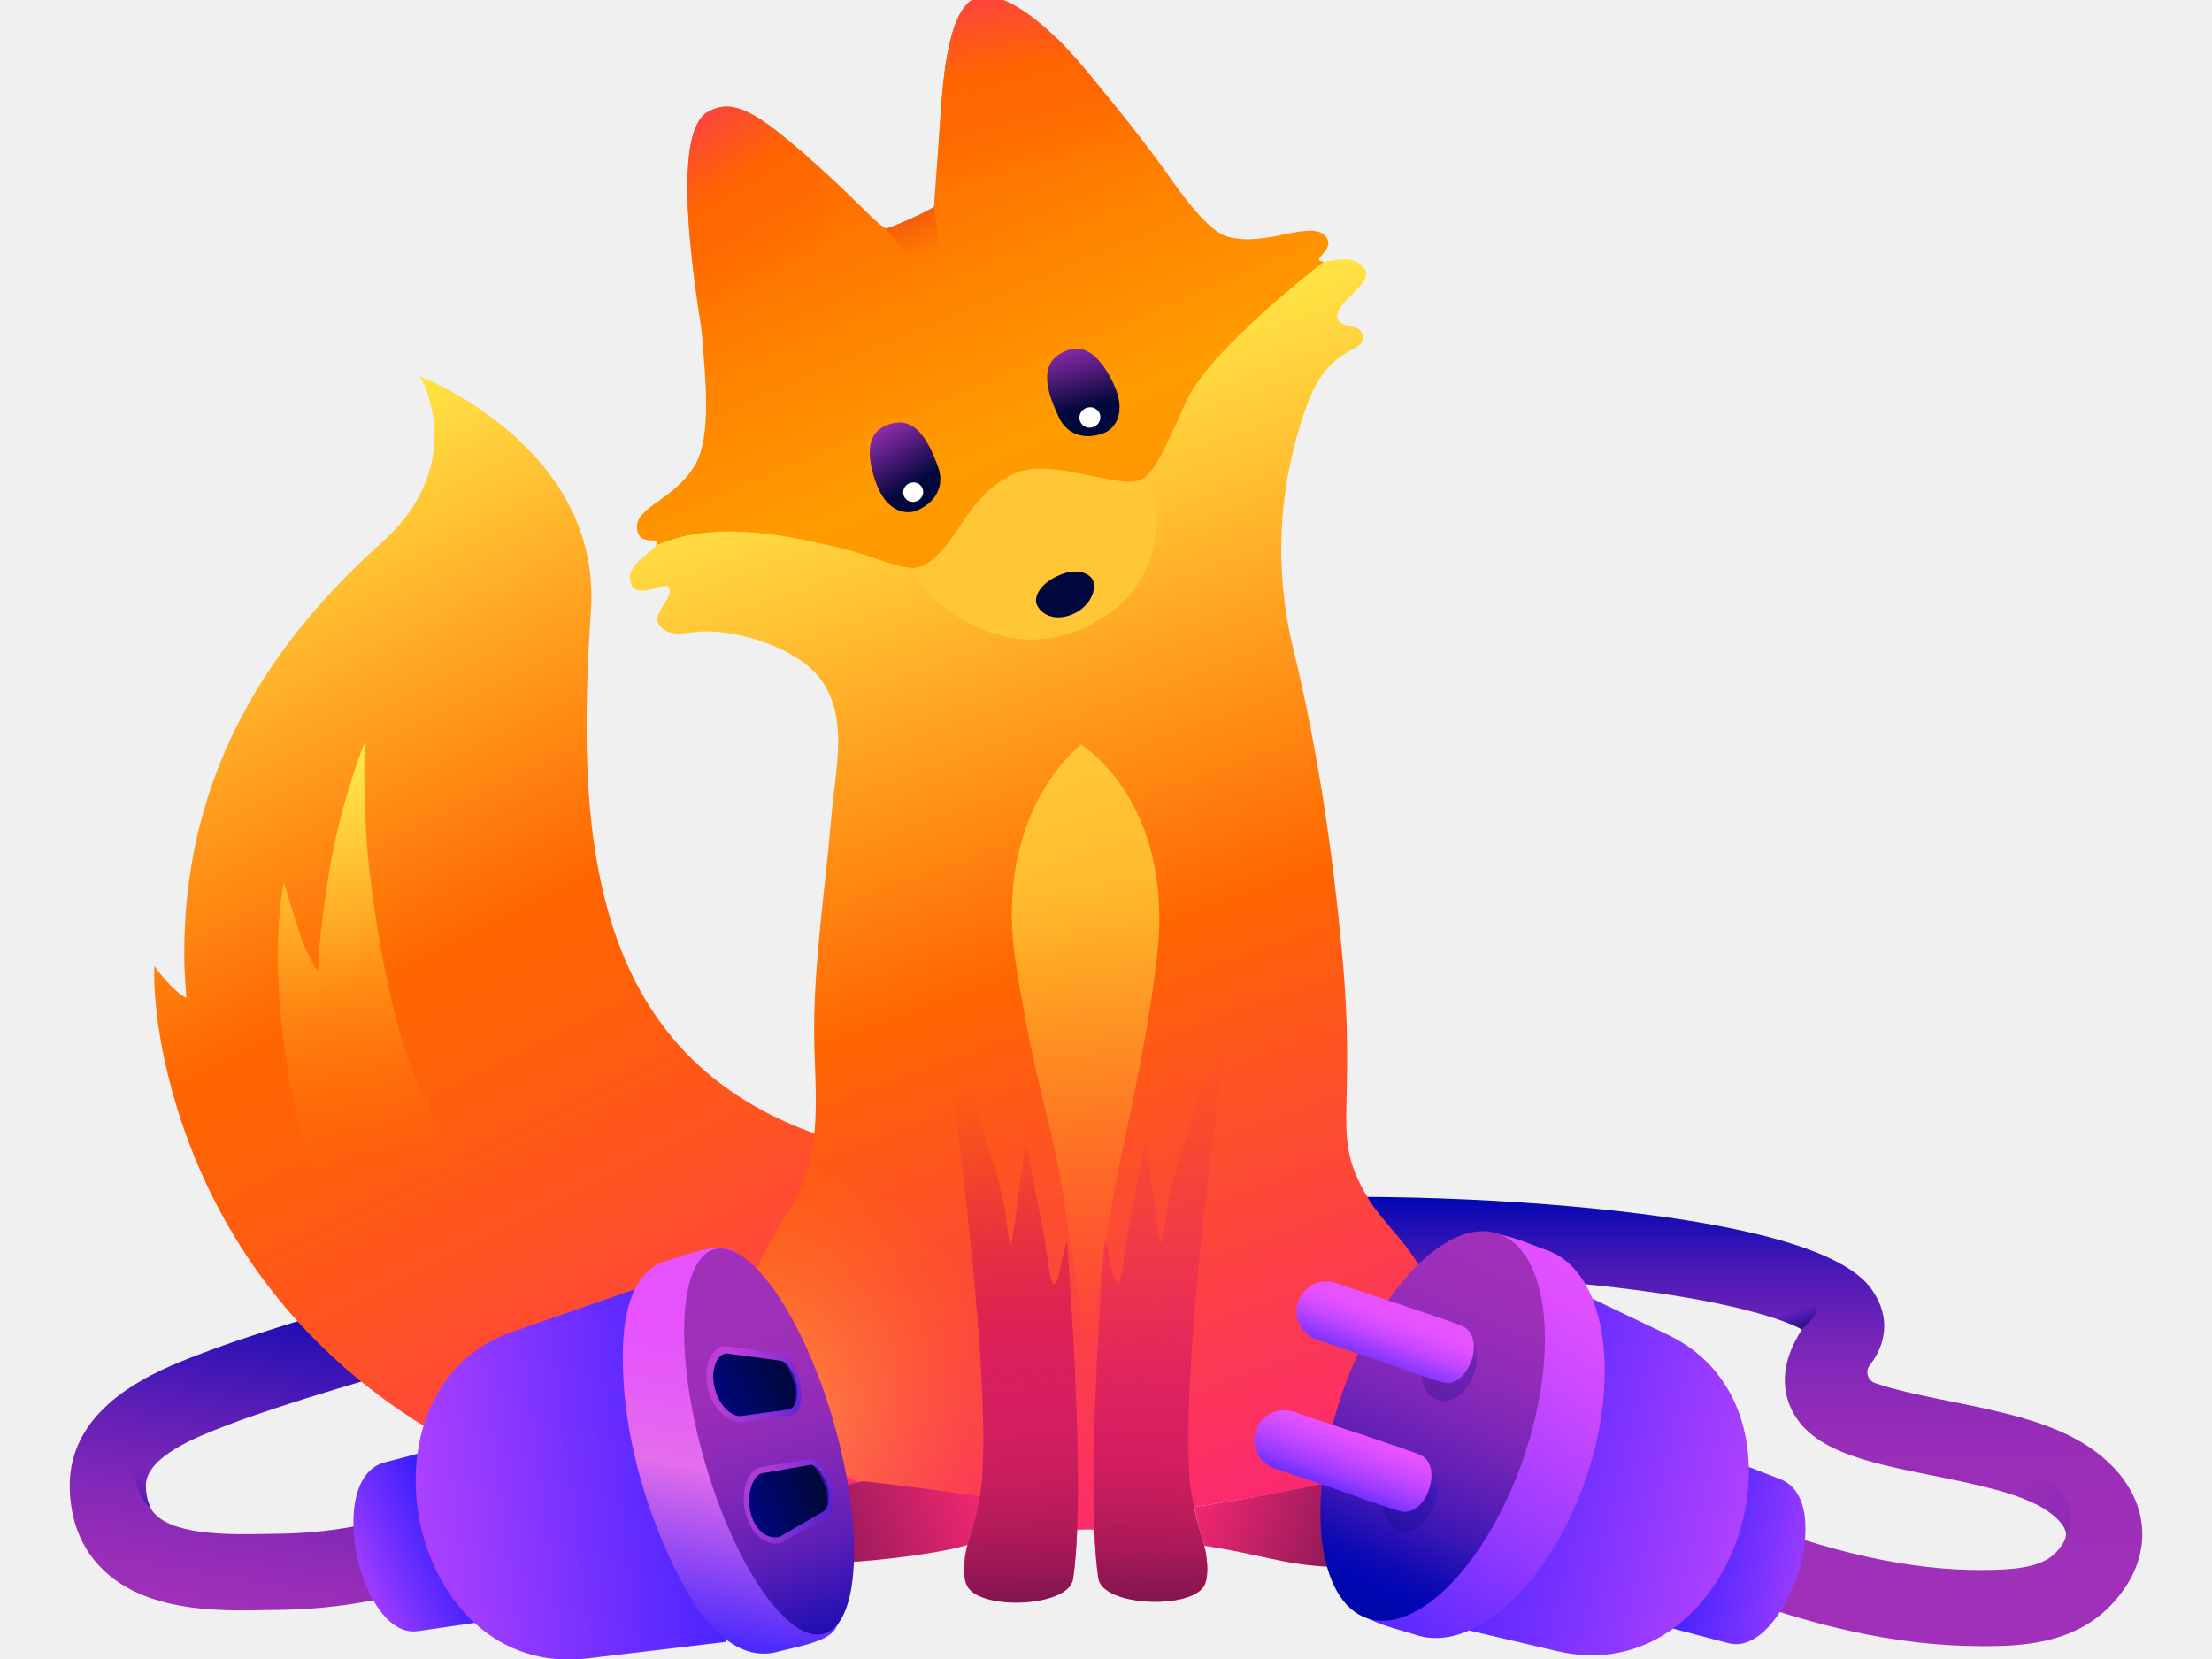
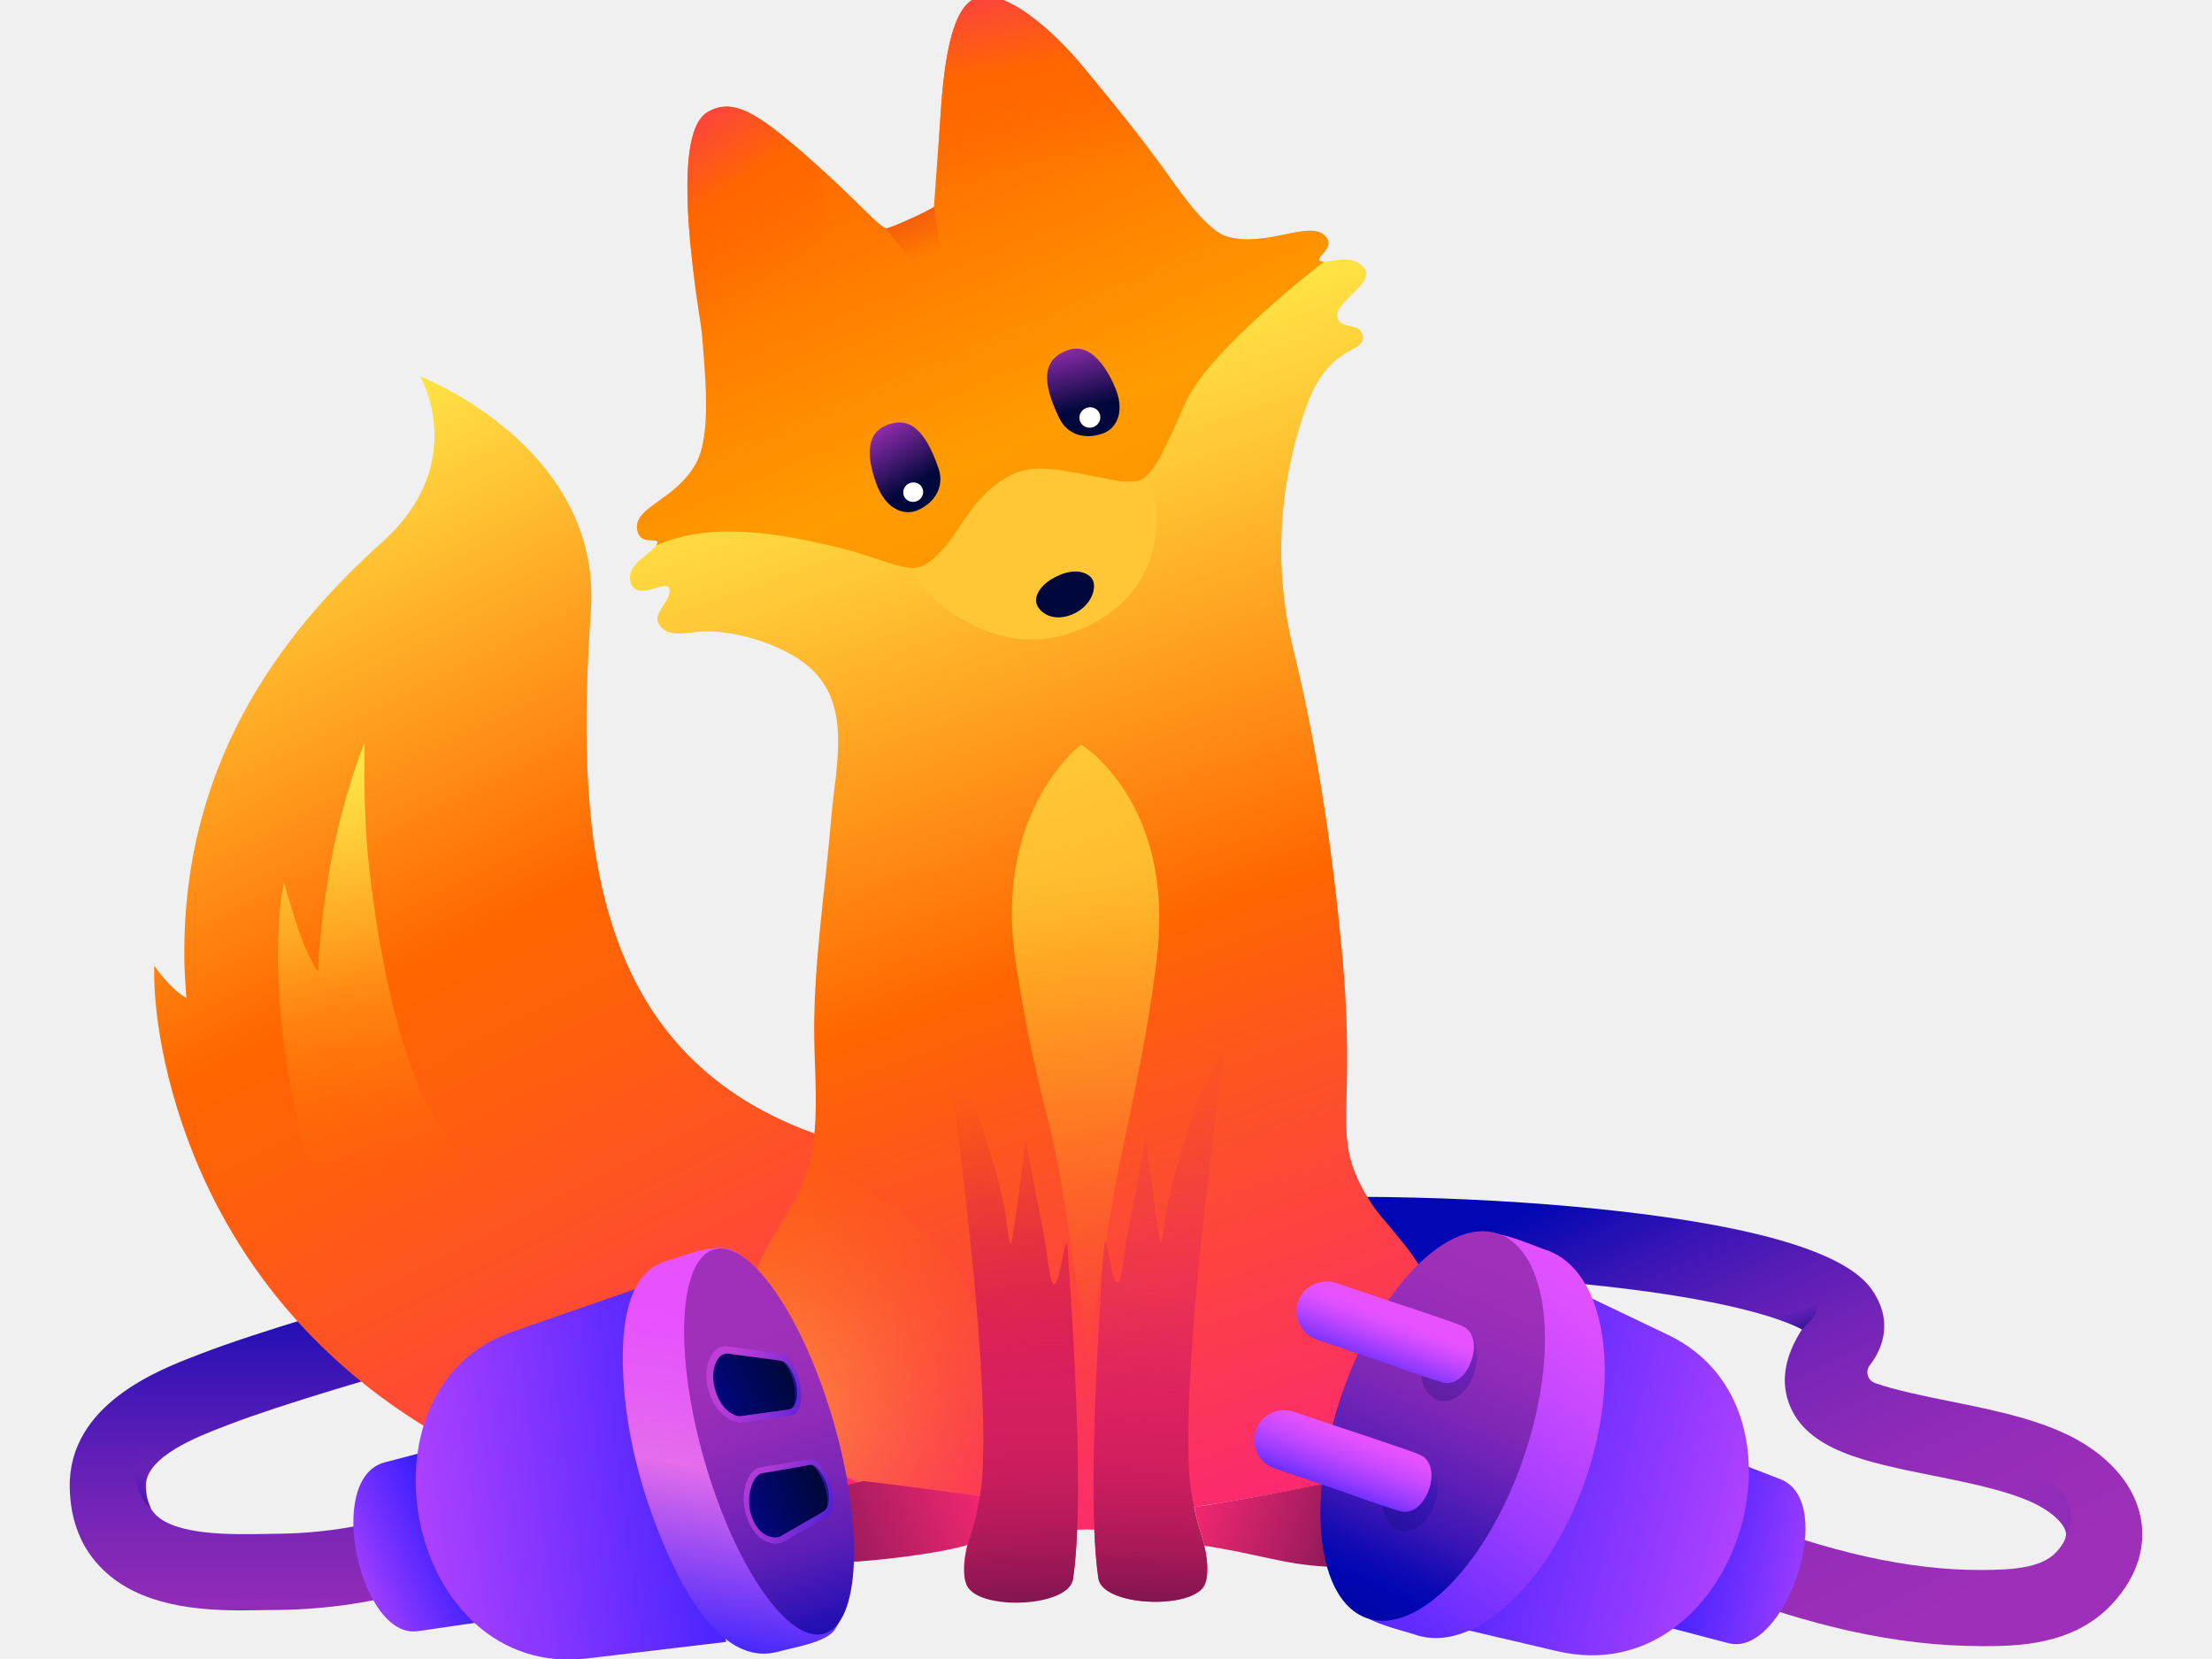
<svg xmlns="http://www.w3.org/2000/svg" width="400" height="300" fill="none" viewBox="0 0 400 300">
  <g clip-path="url(#a)">
    <path fill="url(#b)" d="M358.1 297.667c-7.464 0-15.392-.926-23.608-2.743-15.669-3.481-30.548-9.756-44.287-16.006l5.711-12.537c13.063 5.949 27.128 11.898 41.569 15.105 7.377 1.64 14.466 2.467 21.016 2.417 5.235-.025 10.583-.301 13.301-3.194.739-.789 1.954-2.292 1.791-3.519-.138-1.015-1.265-2.693-4.033-4.409-4.584-2.83-12.775-4.484-20.001-5.937-12.287-2.467-22.883-4.609-26.039-13.013-1.54-4.12-.764-8.629 2.33-13.426-3.996-2.142-15.355-5.874-40.354-8.291-22.695-2.192-49.097-2.53-68.898-.877l-1.14-13.727c21.292-1.778 49.41-1.352 73.382 1.09 44.236 4.521 48.82 12.925 50.549 16.081 2.141 3.908 1.703 8.317-1.19 12.087l-.113.15c-.839 1.115-.338 2.705.977 3.181 3.544 1.278 9.331 2.442 13.226 3.231 8.767 1.766 17.847 3.595 24.536 7.728 5.999 3.72 9.706 8.805 10.433 14.328.475 3.595-.076 9.068-5.411 14.754-7.014 7.465-17.196 7.515-23.283 7.54h-.464z" />
-     <path fill="url(#c)" d="M325.85 240.406c.576-.726 3.331-2.83 2.555-4.408-1.24-2.53-7.503 2.342-7.503 2.342s3.319 1.102 4.948 2.054z" />
+     <path fill="url(#c)" d="M325.85 240.406c.576-.726 3.331-2.83 2.555-4.408-1.24-2.53-7.503 2.342-7.503 2.342s3.319 1.102 4.948 2.054z" opacity=".66" />
    <path fill="url(#d)" d="M43.996 291.216c-8.216 0-18.587-.801-25.337-7.339-3.92-3.795-5.95-8.817-6.05-14.954-.225-14.955 16.07-21.192 23.033-23.86l.776-.3c19.451-7.515 73.019-21.492 75.298-22.081l3.469 13.326c-.551.138-55.083 14.378-73.807 21.605l-.814.313c-4.634 1.779-14.265 5.461-14.19 10.784.05 3.169 1.077 4.521 1.84 5.26 3.82 3.695 13.69 3.52 19.59 3.419.776-.012 1.515-.025 2.204-.037 15.655-.138 30.146-4.584 41.894-12.838l7.916 11.272c-14.053 9.87-31.236 15.167-49.698 15.343-.651 0-1.34.012-2.079.025-1.265.025-2.642.05-4.07.05z" />
    <path fill="url(#e)" d="M373.52 277.929s.851-1.327-2.167-3.945c-3.682-3.181-12.024-5.06-12.024-5.06s6.425-3.244 11.448-.751c3.757 1.866 4.684 6.763 2.743 9.744z" opacity=".59" />
    <path fill="url(#f)" d="M27.277 272.732c.1.075-.614-1.215-.84-3.068-.275-2.129.251-3.858 2.819-5.937 1.14-.927 3.907-2.592 3.907-2.592s-4.083-2.856-7.364.1c-2.38 2.154-1.678 9.18 1.478 11.485z" opacity=".5" />
    <path fill="url(#g)" d="M164.533 261.123c.1-.025.176-.038.226-.05.263-.075-12.137-5.862-8.542-27.83 1.628-9.982-6.2-16.57-2.943-22.469.651-1.177 1.164-2.417 1.603-3.707-2.468-.501-5.736-1.303-10.032-3.018-39.027-15.594-40.555-55.246-37.987-93.659 1.991-29.67-30.898-42.346-30.898-42.346s9.18 15.594-6.889 30.022c-18.586 16.695-36.484 40.554-35.72 76.425.038 1.678.35 5.974.35 5.974s-1.24-.601-2.867-2.292c-2.092-2.167-2.919-3.545-2.919-3.545s-.676 10.233 4.133 25.826c7.164 23.221 22.044 43.598 44.951 57.625 22.319 13.665 43.974 13.727 76.801 13.777 0-1.252 9.23-10.445 10.721-10.758z" />
    <path fill="url(#h)" d="M66.767 157.017c-1.202-10.52-.827-22.757-.827-22.757s-3.807 9.281-6.011 21.129c-1.641 8.805-2.493 18.236-2.38 20.353-.539-.764-2.092-3.194-3.407-7.127a237 237 0 0 1-2.818-9.055c.063-.038-4.07 16.77 3.507 47.643 9.619 24.185 25.951 32.89 33.49 23.885 7.54-9.006-2.016-17.585-8.002-26.052-7.428-10.508-11.535-30.459-13.552-48.006z" />
    <path fill="url(#i)" d="M136.378 237.475c-3.594 21.968 20.315 30.222 20.052 30.297-.05.012-.138.037-.225.05 1.227.15 2.417.288 3.569.426.213-.652.338-1.265.326-1.779-.238-5.085-1.954-10.082-3.181-15.079 5.786-3.282-5.611-16.12-4.885-22.319 1.941-15.205 2.367-13.702-5.486-15.293-.438 1.278-.952 2.518-1.603 3.708-3.256 5.899-6.939 10.019-8.567 20.001z" />
    <path fill="url(#j)" d="M259.182 234.03c-3.106-8.316-8.855-12.261-12.074-17.81-6.675-11.497-1.578-14.19-4.508-44.875-1.729-18.06-4.371-36.108-8.68-53.755-3.632-14.842-2.805-29.91 2.405-44.325 4.221-11.685 11.284-9.105 9.982-12.963-.614-1.816-3.62-.851-4.371-2.617-1.177-2.78 6.488-6.325 4.922-8.905-1.841-3.056-5.824-1.44-7.427-1.466-10.909 5.524-20.966 14.266-24.761 24.235-3.632 9.557-9.857 14.178-9.857 14.178-4.797 2.73-15.43-4.86-22.344-1.403-8.892 4.447-11.272 12.913-16.657 14.93-3.82 1.427-6.488.45-14.429-1.165-10.282-2.092-22.506-4.61-32.614.325-.876 1.754-5.986 3.708-4.646 7.152 1.177 3.056 6.25-.639 6.863.714.839 1.853-2.855 4.446-1.991 6.287 1.478 3.131 5.561 1.653 8.354 1.603 5.423-.1 12.274 1.892 17.033 4.985 10.308 6.701 6.751 18.737 5.912 28.944-1.04 12.525-3.056 25.375-3.069 37.925-.012 10.558 1.866 21.692-3.619 31.436-3.319 5.899-7.064 10.02-8.73 20.002-3.67 21.968 20.691 30.222 20.428 30.297-.063.012-.138.037-.238.05 1.252.15 2.454.288 3.632.426 5.323.639 17.359 7.652 16.745 9.393a19 19 0 0 0-.426 1.365c-.927 3.344-.927 6.463-.087 7.853 2.555 4.234 18.373 3.595 19.112-1.402.363-2.443.601-5.436.739-8.818.614-.025 1.227-.05 1.791-.05.426 0 .864.025 1.29.038.138 3.394.376 6.387.739 8.83.739 4.997 16.57 5.636 19.112 1.402.802-1.315.827-4.195.038-7.327-.05-.187-.088-.363-.138-.551a32 32 0 0 0-.413-1.327c-.451-1.315-.939-3.219-1.34-5.123 5.235-.739 12.988-2.066 24.523-4.358a40 40 0 0 1 1.653-.288c.063-.101.213-.188.463-.263 10.333-3.507 22.069-19.05 16.646-33.579z" />
    <path fill="url(#k)" d="M239.681 42.696c-2.756-3.044-10.797 2.142-17.798.062-2.192-.65-4.772-3.369-7.039-6.237-1.979-2.492-3.732-5.097-4.772-6.513-4.17-5.648-7.189-9.456-14.014-17.684-6.388-7.715-14.078-13.777-18.75-12.938-4.321.776-6.237 8.028-7.114 19.776-.463 6.262-1.265 18.073-1.302 18.21-.063.251-5.849 3.057-8.454 3.896-.101.038-.251 0-.426-.088a2.7 2.7 0 0 1-.476-.288c-2.029-1.44-6.801-6.826-14.516-13.426-8.128-6.964-12.525-9.907-17.121-7.164-4.772 2.843-3.808 17.584-2.643 27.742.965 8.416 1.503 10.007 1.741 13.126.251 3.331.651 7.514.676 11.522.038 4.384-.375 8.58-1.916 11.272-3.757 6.538-11.109 7.69-10.558 11.748.413 3.069 3.82 1.365 3.657 2.455-.012.125-.138.326-.213.463 10.145-4.508 22.695-2.054 32.652.301 7.702 1.816 12.424 4.772 16.232 3.482 5.373-1.816 7.013-12.424 15.956-16.508 6.951-3.168 18.035 3.42 22.87.902.225-.15.463-.313.676-.513.025-.025.05-.013.075 0 .075-.063.15-.113.213-.188 1.841-1.891 2.981-4.02 7.039-13.251 4.233-9.632 25.074-25.538 25.062-25.538-2.931-.175 2.454-2.204.263-4.621" />
    <path fill="url(#l)" d="M160.437 41.266c-.1.038-.25 0-.426-.087l6.538 8.09 3.77-1.878-1.415-10.02c-.063.25-5.849 3.056-8.454 3.895z" opacity=".51" />
    <path fill="url(#m)" d="M191.412 33.84c9.456 1.166 19.112 2.268 23.433 2.681-1.978-2.492-3.732-5.097-4.771-6.513-4.171-5.648-7.19-9.456-14.015-17.684-6.388-7.715-14.078-13.777-18.75-12.938-4.321.776-6.237 8.028-7.114 19.776-.463 6.262-.976 17.685-.976 17.685 4.258-1.628 12.787-4.17 22.206-3.019z" />
    <path fill="url(#n)" d="M145.02 27.466c-8.128-6.964-12.525-9.907-17.121-7.164-4.772 2.843-3.808 17.584-2.643 27.742.965 8.416 1.503 10.007 1.741 13.125.251 3.332.651 7.515.676 11.523 2.731-3.307 8.83-10.984 14.742-18.561 5.523-7.077 10.333-20.077 2.618-26.678z" />
    <path fill="url(#o)" d="M158.347 87.156c1.979 5.61 5.673 5.949 7.54 5.135 3.506-1.528 4.859-4.597 3.82-7.615-2.267-6.576-5.173-9.895-9.958-7.502-3.018 1.515-3.005 5.423-1.39 9.982z" />
    <path fill="#fff" d="M165.807 90.618c.927-.384 1.377-1.42 1.007-2.315s-1.423-1.308-2.349-.924c-.927.383-1.378 1.42-1.007 2.315.371.894 1.423 1.308 2.349.924" />
    <path fill="url(#p)" d="M201.331 69.346c2.567 5.373.2 8.216-1.691 8.955-3.557 1.39-6.688.188-8.091-2.692-3.043-6.263-3.344-10.659 1.741-12.35 3.206-1.064 5.962 1.704 8.053 6.075z" />
    <path fill="#fff" d="M197.79 77.193c.971-.403 1.443-1.49 1.054-2.43s-1.492-1.374-2.464-.972c-.971.403-1.443 1.49-1.054 2.43.39.94 1.493 1.374 2.464.972" />
    <path fill="#ffc635" d="M206.766 86.519c-1.578 1.014-4.408.526-6.788 0-5.223-.802-11.785-2.993-16.545-.902-.025 0-.05.025-.075.038-5.16 2.342-7.94 6.738-10.395 10.395-1.804 2.68-4.196 5.636-6.475 6.413-.013 0-1.641.325-1.641.325-1.866.126 12.662 18.787 30.748 10.922 18.699-8.129 13.013-27.454 11.91-27.704h-.075a5 5 0 0 1-.676.5z" />
    <path fill="#00073a" d="M191.774 103.926c-3.182 1.29-4.409 3.244-4.434 4.622-.025 1.703 2.555 4.171 6.475 2.592 3.72-1.502 4.709-5.197 3.582-6.6-.801-1.002-2.805-1.766-5.623-.626z" />
    <path fill="url(#q)" d="M177.884 240.382c-3.795-14.404-17.484-26.001-32.188-29.233-.225.94-.501 1.854-.802 2.756-.438 1.277-.951 2.517-1.603 3.707-3.256 5.899-6.938 10.02-8.567 20.002-3.594 21.968 20.315 30.222 20.052 30.297-.05.012-.137.037-.225.05 1.227.15 8.517 1.064 9.669 1.202 5.223.639 13.664 1.791 13.664 1.791s.451-24.949 0-30.572" opacity=".38" />
    <path fill="url(#r)" d="M173.439 270.053a724 724 0 0 0-13.665-1.791c-1.152-.137-2.342-.288-3.569-.426-1.491.314-7.653 1.303-12.136 6.789-1.591 1.941-2.117 3.457-2.13 4.709 0 .839.213 1.553.539 2.192 1.478 2.868 29.32-.464 33.328-2.505.125-.451.263-.902.413-1.365.589-1.729 1.24-4.497 1.653-6.951-1.377-.201-2.868-.426-4.446-.652z" />
    <path fill="url(#s)" d="M252.769 275.25c-.94-1.152-2.568-2.455-5.198-3.983-3.344-1.941-6.325-2.793-5.924-3.394-.539.088-1.065.175-1.616.288-11.334 2.292-18.949 3.62-24.084 4.359.388 1.916.864 3.82 1.315 5.122.15.439.288.889.4 1.328.05.188.088.363.138.551 9.895 1.503 14.253 3.382 22.194 3.782 8.905.451 11.673-.438 13.176-3.106.814-1.453 1.214-2.981-.401-4.96z" />
    <path fill="url(#t)" d="M192.977 224.552c-.789.952-1.253 7.126-2.28 7.64-.814.413-1.214-4.847-2.054-9.594-.225-1.29-1.089-5.448-1.315-6.663-1.064-5.937-1.064-5.473-1.954-10.333-.175 3.87-.526 4.91-1.239 10.846-.351 2.881-.84 6.338-1.24 8.267-.351 1.678-.902-4.559-1.24-6.2-1.641-7.941-2.806-10.07-5.023-17.985-1.139-4.058-4.972-7.327-5.586-11.46 1.804 12.211 4.397 32.401 5.799 50.298.451 5.699.764 11.172.902 16.069.138 4.71.088 8.905-.175 12.274-.063.827-.201 1.829-.376 2.881-.413 2.493-1.077 5.298-1.678 7.051-.163.464-.301.927-.426 1.378-.927 3.382-.927 6.55-.088 7.953 2.543 4.296 18.299 3.645 19.037-1.428.364-2.479.602-5.51.739-8.942.539-12.95-.375-31.975-1.803-52.065z" />
    <path fill="url(#u)" d="M209.221 173.049c3.294-28.055-13.702-38.413-13.702-38.413s-16.144 11.936-11.798 39.803c3.482 22.319 6.338 27.479 8.542 41.644 2.204 14.166 4.546 30.523 4.546 30.523s1.979-15.806 4.647-30.873c1.904-10.759 5.724-25.262 7.765-42.684" opacity=".6" />
    <path fill="url(#v)" d="M217.612 278.819a28 28 0 0 0-.413-1.352c-.451-1.328-.939-3.269-1.34-5.198-.351-1.716-.627-3.432-.727-4.747-1.427-17.91 3.595-58.903 6.538-78.767-.388 2.856-4.333 7.002-5.598 11.473-2.23 7.928-3.382 10.057-5.035 18.01-.338 1.641-.889 7.878-1.24 6.2-.413-1.916-.902-5.386-1.24-8.279-.714-5.949-1.065-6.976-1.24-10.859-.889 4.86-.889 4.396-1.954 10.346-.225 1.227-1.089 5.385-1.315 6.675-.839 4.76-1.24 10.02-2.054 9.607-1.027-.514-1.49-6.701-2.279-7.653-1.441 20.127-2.343 39.164-1.816 52.14.137 3.444.375 6.475.738 8.967.739 5.085 16.52 5.724 19.063 1.428.789-1.34.826-4.258.037-7.439-.05-.188-.087-.376-.137-.564z" />
    <path fill="url(#w)" d="m312.612 297.155-17.434-4.584 9.418-31.787s17.297 6.675 17.322 6.688c10.621 4.095.739 32.313-9.306 29.67z" />
    <path fill="url(#x)" d="m281.577 298.583-24.623-5.774 21.342-62.572 23.358 11.159c28.368 13.552 11.999 64.702-20.064 57.187z" />
    <path fill="url(#y)" d="M286.786 267.309c-6.55 19.201-20.352 31.875-30.835 28.306-2.618-.889-9.193-2.254-10.859-4.797-5.01-7.602-1.165-22.043 3.745-36.446 4.609-13.502 9.619-27.329 17.722-30.999 3.419-1.54 10.007 1.629 13.113 2.693 10.483 3.57 13.665 22.043 7.127 41.243z" />
    <path fill="url(#z)" d="M275.554 263.483c6.548-19.202 4.479-37.284-4.621-40.387s-21.785 9.947-28.334 29.149-4.479 37.284 4.621 40.388 21.786-9.948 28.334-29.15" />
    <path fill="url(#A)" d="M267.023 246.379c-.514 3.857-3.157 6.989-5.925 6.989s-4.584-3.132-4.083-6.989c.501-3.858 3.157-6.989 5.925-6.989s4.584 3.131 4.083 6.989" opacity=".24" />
    <path fill="url(#B)" d="M259.971 269.878c-.514 3.857-3.156 6.989-5.924 6.989s-4.584-3.132-4.083-6.989c.501-3.858 3.156-6.989 5.924-6.989s4.584 3.131 4.083 6.989" opacity=".24" />
    <path fill="url(#C)" d="M261.662 250.113a2.8 2.8 0 0 1-.826-.138c-4.108-1.202-8.129-2.768-12.187-4.158-6.7-2.28-3.832-1.303-10.52-3.582a5.413 5.413 0 0 1-3.369-6.851c.951-2.818 4.033-4.321 6.851-3.369 8.879 3.031 21.116 6.951 22.932 7.815 4.045 1.929 1.29 10.383-2.893 10.27z" />
    <path fill="url(#D)" d="M253.998 273.396c-.263 0-.539-.05-.827-.137-4.108-1.203-8.128-2.768-12.186-4.159-6.701-2.279-3.833-1.302-10.521-3.582a5.41 5.41 0 0 1-3.369-6.85c.952-2.818 4.033-4.321 6.851-3.37 8.88 3.031 21.116 6.952 22.932 7.816 4.046 1.929 1.29 10.383-2.893 10.27z" />
    <path fill="url(#E)" d="m75.51 294.974 17.834-2.605-5.81-32.639s-17.936 4.709-17.961 4.709c-11.01 2.893-4.334 32.025 5.937 30.523z" />
    <path fill="url(#F)" d="m106.195 299.897 25.124-2.993-14.215-64.564-24.46 8.479c-29.696 10.308-19.138 62.961 13.551 59.078" />
    <path fill="url(#G)" d="M116.151 268.535a99.5 99.5 0 0 0 5.611 14.579c3.232 6.75 9.82 18.173 19.063 15.53 2.442-.701 8.542-1.578 10.145-3.97 4.809-7.177 1.603-21.768-2.58-36.409-3.921-13.714-8.216-27.779-15.606-32-3.119-1.779-9.268.902-12.174 1.728-6.951 1.992-7.965 11.047-7.99 17.071-.051 7.79 1.265 15.794 3.544 23.484z" />
    <path fill="url(#H)" d="M149.022 295.431c6.47-1.852 7.263-18.911 1.771-38.104-5.493-19.192-15.191-33.249-21.661-31.398s-7.264 18.912-1.771 38.104c5.492 19.192 15.19 33.25 21.661 31.398" />
    <path fill="url(#I)" d="M131.72 244.776s9.418 1.265 9.431 1.265c1.34.15 2.317 2.417 2.68 3.544.476 1.465.676 5.022-1.252 5.31l-8.78 1.203c-1.265-.075-2.956-1.115-4.021-3.507-1.866-4.183-.275-8.141 1.929-7.815z" />
    <path fill="url(#J)" d="M131.72 244.776s9.418 1.265 9.431 1.265c1.34.15 2.317 2.417 2.68 3.544.476 1.465.676 5.022-1.252 5.31l-8.78 1.203c-1.265-.075-2.956-1.115-4.021-3.507-1.866-4.183-.275-8.141 1.929-7.815z" />
    <path fill="url(#K)" d="M133.073 257.138c-1.528-.388-3.345-1.841-4.397-4.183-1.565-3.52-.939-6.576.113-8.104.727-1.064 1.716-1.565 2.781-1.39q9.618 1.34 9.656 1.353c1.578.238 2.618 2.53 3.194 4.371.363 1.19.839 4.258-.075 5.824-.326.551-.802.876-1.378.964l-8.93 1.265a2.9 2.9 0 0 1-.964-.1m8.178-11.059s-.088-.025-.125-.025c-.15-.025-9.556-1.29-9.556-1.29-.614-.101-1.228.238-1.716.952-.952 1.365-1.315 4.045-.075 6.888 1.064 2.417 3.031 3.582 4.058 3.519l8.955-1.252c.263-.038.463-.188.626-.463.651-1.115.325-3.72-.05-4.885-.614-1.941-1.403-3.219-2.104-3.432z" opacity=".44" />
    <path fill="url(#L)" d="m138.057 266.369 8.441-1.478c1.14-.213 2.343 1.917 2.781 2.906.576 1.278 1.177 4.622-.401 5.536l-7.702 4.434c-1.24.613-3.42.075-4.685-2.192-2.204-3.908-.563-9.131 1.553-9.218z" />
    <path fill="url(#M)" d="M140.261 279.17c-1.49-.012-3.256-.989-4.421-3.056-1.766-3.081-1.603-6.538-.664-8.592.601-1.302 1.49-2.104 2.505-2.242q8.704-1.351 8.73-1.365c1.114-.188 2.254.94 3.331 3.319.664 1.466 1.854 5.849-.213 7.064l-7.94 4.571a3.1 3.1 0 0 1-1.341.289zm6.388-14.278h-.076c-.125.013-8.729 1.516-8.729 1.516-.639.087-1.253.676-1.691 1.615-.814 1.779-1.14 4.86.413 7.578 1.353 2.367 3.595 2.73 4.547 2.279l7.903-4.546c1.114-.652.476-4.046-.238-5.599-.752-1.641-1.566-2.83-2.129-2.83z" opacity=".44" />
  </g>
  <defs>
-     <linearGradient id="b" x1="301.427" x2="301.427" y1="297.667" y2="216.396" gradientUnits="userSpaceOnUse">
+     <linearGradient id="b" x1="357.226" x2="291.322" y1="343.901" y2="211.298" gradientUnits="userSpaceOnUse">
      <stop offset=".09" stop-color="#a030b9" />
      <stop offset=".34" stop-color="#9d2fb8" />
      <stop offset=".48" stop-color="#952db8" />
      <stop offset=".6" stop-color="#8729b8" />
      <stop offset=".7" stop-color="#7324b7" />
      <stop offset=".79" stop-color="#591db6" />
      <stop offset=".88" stop-color="#3915b5" />
      <stop offset=".96" stop-color="#140cb3" />
      <stop offset="1" stop-color="#0007b3" />
    </linearGradient>
    <linearGradient id="c" x1="321.817" x2="337.097" y1="228.808" y2="273.634" gradientUnits="userSpaceOnUse">
      <stop stop-color="#9c2fb8" stop-opacity=".98" />
      <stop offset=".02" stop-color="#7825b7" stop-opacity=".75" />
      <stop offset=".03" stop-color="#581db6" stop-opacity=".55" />
      <stop offset=".05" stop-color="#3c16b5" stop-opacity=".38" />
      <stop offset=".06" stop-color="#2610b4" stop-opacity=".24" />
      <stop offset=".08" stop-color="#150cb3" stop-opacity=".13" />
      <stop offset=".11" stop-color="#0909b3" stop-opacity=".06" />
      <stop offset=".13" stop-color="#0207b3" stop-opacity=".01" />
      <stop offset=".18" stop-color="#0007b3" stop-opacity="0" />
      <stop offset=".29" stop-color="#00073a" />
    </linearGradient>
-     <linearGradient id="d" x1="56.307" x2="70.26" y1="294.548" y2="215.368" gradientUnits="userSpaceOnUse">
+     <linearGradient id="d" x1="63.896" x2="63.896" y1="304.994" y2="204.946" gradientUnits="userSpaceOnUse">
      <stop stop-color="#a030b9" />
      <stop offset=".09" stop-color="#982eb8" />
      <stop offset=".23" stop-color="#8429b7" />
      <stop offset=".4" stop-color="#6420b6" />
      <stop offset=".59" stop-color="#3614b5" />
      <stop offset=".79" stop-color="#0007b3" />
      <stop offset=".99" stop-color="#00073a" />
    </linearGradient>
    <linearGradient id="e" x1="361.822" x2="377.841" y1="264.202" y2="283.653" gradientUnits="userSpaceOnUse">
      <stop stop-color="#a030b9" stop-opacity="0" />
      <stop offset=".07" stop-color="#9b2eb8" stop-opacity=".16" />
      <stop offset=".19" stop-color="#942db8" stop-opacity=".42" />
      <stop offset=".31" stop-color="#8e2bb8" stop-opacity=".63" />
      <stop offset=".42" stop-color="#892ab8" stop-opacity=".79" />
      <stop offset=".54" stop-color="#8629b8" stop-opacity=".91" />
      <stop offset=".65" stop-color="#8429b8" stop-opacity=".98" />
      <stop offset=".75" stop-color="#8429b8" />
    </linearGradient>
    <linearGradient id="f" x1="32.612" x2="22.643" y1="254.121" y2="275.638" gradientUnits="userSpaceOnUse">
      <stop offset=".35" stop-color="#a030b9" stop-opacity="0" />
      <stop offset=".4" stop-color="#982db8" stop-opacity=".05" />
      <stop offset=".48" stop-color="#8228b7" stop-opacity=".18" />
      <stop offset=".59" stop-color="#5f1fb6" stop-opacity=".4" />
      <stop offset=".71" stop-color="#2f13b4" stop-opacity=".7" />
      <stop offset=".81" stop-color="#0007b3" />
    </linearGradient>
    <linearGradient id="g" x1="34.979" x2="134.349" y1="83.011" y2="280.248" gradientUnits="userSpaceOnUse">
      <stop stop-color="#ffeb49" />
      <stop offset=".45" stop-color="#f60" />
      <stop offset=".54" stop-color="#ff6109" />
      <stop offset=".69" stop-color="#ff5322" />
      <stop offset=".82" stop-color="#ff453f" />
      <stop offset="1" stop-color="#fb2872" />
    </linearGradient>
    <linearGradient id="h" x1="62.208" x2="72.178" y1="133.521" y2="213.791" gradientUnits="userSpaceOnUse">
      <stop stop-color="#ffeb49" />
      <stop offset=".09" stop-color="#ffe545" stop-opacity=".96" />
      <stop offset=".24" stop-color="#ffd63d" stop-opacity=".84" />
      <stop offset=".44" stop-color="#ffbd2f" stop-opacity=".66" />
      <stop offset=".67" stop-color="#ff9a1c" stop-opacity=".4" />
      <stop offset=".94" stop-color="#ff6f05" stop-opacity=".07" />
      <stop offset="1" stop-color="#f60" stop-opacity="0" />
    </linearGradient>
    <linearGradient id="i" x1="63.523" x2="162.467" y1="71.161" y2="267.559" gradientUnits="userSpaceOnUse">
      <stop stop-color="#ffe500" />
      <stop offset=".45" stop-color="#ff6d00" />
      <stop offset=".54" stop-color="#ff6709" />
      <stop offset=".69" stop-color="#ff5622" />
      <stop offset=".82" stop-color="#ff453f" />
      <stop offset="1" stop-color="#fb0372" />
    </linearGradient>
    <linearGradient id="j" x1="154.84" x2="248.874" y1="46.625" y2="310.831" gradientUnits="userSpaceOnUse">
      <stop offset=".02" stop-color="#ff7408" />
      <stop offset=".03" stop-color="#ffc534" />
      <stop offset=".04" stop-color="#ffd63d" />
      <stop offset=".05" stop-color="#ffe947" />
      <stop offset=".08" stop-color="#ffeb49" />
      <stop offset=".19" stop-color="#ffc936" />
      <stop offset=".43" stop-color="#ff7508" />
      <stop offset=".47" stop-color="#f60" />
      <stop offset=".85" stop-color="#fb2872" />
    </linearGradient>
    <linearGradient id="k" x1="156.608" x2="307.797" y1="19.677" y2="376.373" gradientUnits="userSpaceOnUse">
      <stop stop-color="#f60" />
      <stop offset=".17" stop-color="#ff9c00" />
      <stop offset=".26" stop-color="#ff9200" />
      <stop offset=".39" stop-color="#ff7900" />
      <stop offset=".47" stop-color="#f60" />
      <stop offset=".53" stop-color="#fe5b13" />
      <stop offset=".65" stop-color="#fc453c" />
      <stop offset=".76" stop-color="#fb3559" />
      <stop offset=".85" stop-color="#fb2b6b" />
      <stop offset=".92" stop-color="#fb2872" />
    </linearGradient>
    <linearGradient id="l" x1="167.702" x2="159.777" y1="46.284" y2="28.053" gradientUnits="userSpaceOnUse">
      <stop stop-color="#d4002f" stop-opacity="0" />
      <stop offset=".88" stop-color="#d4002f" />
    </linearGradient>
    <linearGradient id="m" x1="188.921" x2="181.196" y1="30.773" y2="-12.452" gradientUnits="userSpaceOnUse">
      <stop stop-color="#f60" stop-opacity="0" />
      <stop offset=".07" stop-color="#f60" stop-opacity=".2" />
      <stop offset=".21" stop-color="#f60" stop-opacity=".54" />
      <stop offset=".31" stop-color="#f60" stop-opacity=".79" />
      <stop offset=".39" stop-color="#f60" stop-opacity=".94" />
      <stop offset=".43" stop-color="#f60" />
      <stop offset=".72" stop-color="#fd4737" />
      <stop offset="1" stop-color="#fb2872" />
    </linearGradient>
    <linearGradient id="n" x1="140.86" x2="115.746" y1="51.132" y2="15.114" gradientUnits="userSpaceOnUse">
      <stop stop-color="#f60" stop-opacity="0" />
      <stop offset=".05" stop-color="#f60" stop-opacity=".1" />
      <stop offset=".17" stop-color="#f60" stop-opacity=".36" />
      <stop offset=".34" stop-color="#f60" stop-opacity=".76" />
      <stop offset=".43" stop-color="#f60" />
      <stop offset=".72" stop-color="#fd4737" />
      <stop offset="1" stop-color="#fb2872" />
    </linearGradient>
    <linearGradient id="o" x1="157.181" x2="166.656" y1="73.85" y2="89.582" gradientUnits="userSpaceOnUse">
      <stop offset=".16" stop-color="#a030b9" />
      <stop offset=".88" stop-color="#00073a" />
    </linearGradient>
    <linearGradient id="p" x1="192.755" x2="197.185" y1="58.224" y2="76.047" gradientUnits="userSpaceOnUse">
      <stop offset=".16" stop-color="#a030b9" />
      <stop offset=".88" stop-color="#00073a" />
    </linearGradient>
    <linearGradient id="r" x1="259.057" x2="102.951" y1="236.099" y2="298.296" gradientUnits="userSpaceOnUse">
      <stop offset=".02" stop-color="#be0449" stop-opacity="0" />
      <stop offset=".51" stop-color="#fb2872" />
      <stop offset=".67" stop-color="#a31c5e" />
      <stop offset=".83" stop-color="#4c104a" />
      <stop offset=".94" stop-color="#15093e" />
      <stop offset="1" stop-color="#00073a" />
    </linearGradient>
    <linearGradient id="s" x1="171.597" x2="278.118" y1="250.977" y2="292.622" gradientUnits="userSpaceOnUse">
      <stop stop-color="#be0449" stop-opacity="0" />
      <stop offset=".41" stop-color="#fb2872" />
      <stop offset="1" stop-color="#00073a" />
    </linearGradient>
    <linearGradient id="t" x1="181.567" x2="186.164" y1="190.51" y2="312.85" gradientUnits="userSpaceOnUse">
      <stop offset=".05" stop-color="#be0449" stop-opacity="0" />
      <stop offset=".09" stop-color="#bf054a" stop-opacity=".04" />
      <stop offset=".16" stop-color="#c2084c" stop-opacity=".16" />
      <stop offset=".25" stop-color="#c70d51" stop-opacity=".36" />
      <stop offset=".36" stop-color="#ce1457" stop-opacity=".63" />
      <stop offset=".48" stop-color="#d71e5f" stop-opacity=".97" />
      <stop offset=".49" stop-color="#d81f60" />
      <stop offset=".56" stop-color="#d31e5f" />
      <stop offset=".63" stop-color="#c71d5d" />
      <stop offset=".7" stop-color="#b31a59" />
      <stop offset=".77" stop-color="#971754" />
      <stop offset=".84" stop-color="#73134e" />
      <stop offset=".91" stop-color="#460e46" />
      <stop offset=".98" stop-color="#13093d" />
      <stop offset="1" stop-color="#00073a" />
    </linearGradient>
    <linearGradient id="u" x1="195.983" x2="200.792" y1="158.458" y2="264.228" gradientUnits="userSpaceOnUse">
      <stop stop-color="#ffeb49" />
      <stop offset=".08" stop-color="#ffe545" stop-opacity=".96" />
      <stop offset=".21" stop-color="#ffd63d" stop-opacity=".84" />
      <stop offset=".38" stop-color="#ffbd2f" stop-opacity=".66" />
      <stop offset=".58" stop-color="#ff9a1c" stop-opacity=".4" />
      <stop offset=".81" stop-color="#ff6f05" stop-opacity=".07" />
      <stop offset=".86" stop-color="#f60" stop-opacity="0" />
    </linearGradient>
    <linearGradient id="v" x1="211.713" x2="206.616" y1="167.902" y2="313.8" gradientUnits="userSpaceOnUse">
      <stop stop-color="#d81f60" stop-opacity="0" />
      <stop offset=".11" stop-color="#d81f60" stop-opacity=".01" />
      <stop offset=".19" stop-color="#d81f60" stop-opacity=".06" />
      <stop offset=".27" stop-color="#d81f60" stop-opacity=".14" />
      <stop offset=".35" stop-color="#d81f60" stop-opacity=".25" />
      <stop offset=".42" stop-color="#d81f60" stop-opacity=".39" />
      <stop offset=".49" stop-color="#d81f60" stop-opacity=".57" />
      <stop offset=".55" stop-color="#d81f60" stop-opacity=".77" />
      <stop offset=".62" stop-color="#d81f60" />
      <stop offset=".66" stop-color="#d21e5f" />
      <stop offset=".71" stop-color="#c21c5c" />
      <stop offset=".77" stop-color="#a81957" />
      <stop offset=".83" stop-color="#841551" />
      <stop offset=".9" stop-color="#551049" />
      <stop offset=".97" stop-color="#1d0a3f" />
      <stop offset="1" stop-color="#00073a" />
    </linearGradient>
    <linearGradient id="w" x1="342.759" x2="266.544" y1="291.425" y2="276.031" gradientUnits="userSpaceOnUse">
      <stop stop-color="#e752ff" />
      <stop offset=".04" stop-color="#d94eff" />
      <stop offset=".33" stop-color="#7a32ff" />
      <stop offset=".53" stop-color="#3e20ff" />
      <stop offset=".63" stop-color="#271aff" />
    </linearGradient>
    <linearGradient id="x" x1="347.693" x2="206.389" y1="288.14" y2="253.604" gradientUnits="userSpaceOnUse">
      <stop offset=".02" stop-color="#e752ff" />
      <stop offset=".23" stop-color="#b142ff" />
      <stop offset=".72" stop-color="#2a1bff" />
      <stop offset=".74" stop-color="#271aff" />
    </linearGradient>
    <linearGradient id="y" x1="297.645" x2="234.258" y1="213.692" y2="308.991" gradientUnits="userSpaceOnUse">
      <stop offset=".13" stop-color="#e752ff" />
      <stop offset=".23" stop-color="#dd4fff" />
      <stop offset=".38" stop-color="#c347ff" />
      <stop offset=".57" stop-color="#983bff" />
      <stop offset=".8" stop-color="#5e2aff" />
      <stop offset="1" stop-color="#271aff" />
    </linearGradient>
    <linearGradient id="z" x1="282.184" x2="224.333" y1="205.2" y2="337.084" gradientUnits="userSpaceOnUse">
      <stop offset=".17" stop-color="#a030b9" />
      <stop offset=".24" stop-color="#9b2eb8" />
      <stop offset=".31" stop-color="#8f2bb8" />
      <stop offset=".38" stop-color="#7b26b7" />
      <stop offset=".45" stop-color="#5f1fb6" />
      <stop offset=".52" stop-color="#3b16b5" />
      <stop offset=".58" stop-color="#0f0ab3" />
      <stop offset=".61" stop-color="#0007b3" />
      <stop offset=".99" stop-color="#00073a" />
    </linearGradient>
    <linearGradient id="A" x1="269.653" x2="254.335" y1="237.248" y2="255.597" gradientUnits="userSpaceOnUse">
      <stop stop-color="#a030b9" />
      <stop offset=".06" stop-color="#9b2eb8" />
      <stop offset=".12" stop-color="#8f2bb8" />
      <stop offset=".19" stop-color="#7b26b7" />
      <stop offset=".25" stop-color="#5f1fb6" />
      <stop offset=".31" stop-color="#3b16b5" />
      <stop offset=".37" stop-color="#0f0ab3" />
      <stop offset=".39" stop-color="#0007b3" />
      <stop offset=".99" stop-color="#00073a" />
    </linearGradient>
    <linearGradient id="B" x1="262.601" x2="247.271" y1="260.747" y2="279.096" gradientUnits="userSpaceOnUse">
      <stop stop-color="#a030b9" />
      <stop offset=".06" stop-color="#9b2eb8" />
      <stop offset=".12" stop-color="#8f2bb8" />
      <stop offset=".19" stop-color="#7b26b7" />
      <stop offset=".25" stop-color="#5f1fb6" />
      <stop offset=".31" stop-color="#3b16b5" />
      <stop offset=".37" stop-color="#0f0ab3" />
      <stop offset=".39" stop-color="#0007b3" />
      <stop offset=".99" stop-color="#00073a" />
    </linearGradient>
    <linearGradient id="C" x1="256.003" x2="234.934" y1="226.228" y2="281.608" gradientUnits="userSpaceOnUse">
      <stop offset=".21" stop-color="#e752ff" />
      <stop offset=".24" stop-color="#dd4fff" />
      <stop offset=".28" stop-color="#c347ff" />
      <stop offset=".33" stop-color="#983bff" />
      <stop offset=".39" stop-color="#5e2aff" />
      <stop offset=".44" stop-color="#271aff" />
    </linearGradient>
    <linearGradient id="D" x1="247.457" x2="226.385" y1="251.871" y2="307.263" gradientUnits="userSpaceOnUse">
      <stop offset=".13" stop-color="#e752ff" />
      <stop offset=".16" stop-color="#dd4fff" />
      <stop offset=".21" stop-color="#c347ff" />
      <stop offset=".27" stop-color="#983bff" />
      <stop offset=".33" stop-color="#5e2aff" />
      <stop offset=".39" stop-color="#271aff" />
    </linearGradient>
    <linearGradient id="E" x1="54.959" x2="106.724" y1="290.235" y2="267.051" gradientUnits="userSpaceOnUse">
      <stop stop-color="#e752ff" />
      <stop offset=".04" stop-color="#d94eff" />
      <stop offset=".31" stop-color="#7a32ff" />
      <stop offset=".5" stop-color="#3e20ff" />
      <stop offset=".58" stop-color="#271aff" />
    </linearGradient>
    <linearGradient id="F" x1="39.078" x2="183.353" y1="269.843" y2="251.298" gradientUnits="userSpaceOnUse">
      <stop offset=".02" stop-color="#e752ff" />
      <stop offset=".23" stop-color="#b142ff" />
      <stop offset=".72" stop-color="#2a1bff" />
      <stop offset=".74" stop-color="#271aff" />
    </linearGradient>
    <linearGradient id="G" x1="140.986" x2="124.587" y1="218.433" y2="312.359" gradientUnits="userSpaceOnUse">
      <stop offset=".23" stop-color="#e752ff" />
      <stop offset=".36" stop-color="#e55bf7" />
      <stop offset=".51" stop-color="#e46deb" />
      <stop offset=".91" stop-color="#271aff" />
    </linearGradient>
    <linearGradient id="H" x1="130.145" x2="166.99" y1="233.713" y2="344.89" gradientUnits="userSpaceOnUse">
      <stop offset=".06" stop-color="#a030b9" />
      <stop offset=".15" stop-color="#9b2eb8" />
      <stop offset=".23" stop-color="#8f2bb8" />
      <stop offset=".32" stop-color="#7b26b7" />
      <stop offset=".41" stop-color="#5f1fb6" />
      <stop offset=".49" stop-color="#3b16b5" />
      <stop offset=".58" stop-color="#0f0ab3" />
      <stop offset=".61" stop-color="#0007b3" />
      <stop offset=".99" stop-color="#00073a" />
    </linearGradient>
    <linearGradient id="I" x1="205.911" x2="239.157" y1="290.773" y2="291.287" gradientUnits="userSpaceOnUse">
      <stop stop-color="#a030b9" />
      <stop offset=".04" stop-color="#9b2eb8" />
      <stop offset=".08" stop-color="#8f2bb8" />
      <stop offset=".12" stop-color="#7b26b7" />
      <stop offset=".17" stop-color="#5f1fb6" />
      <stop offset=".21" stop-color="#3b16b5" />
      <stop offset=".25" stop-color="#0f0ab3" />
      <stop offset=".26" stop-color="#0007b3" />
      <stop offset=".99" stop-color="#00073a" />
    </linearGradient>
    <linearGradient id="J" x1="110.507" x2="139.268" y1="257.009" y2="241.745" gradientUnits="userSpaceOnUse">
      <stop stop-color="#a030b9" />
      <stop offset=".04" stop-color="#9b2eb8" />
      <stop offset=".08" stop-color="#8f2bb8" />
      <stop offset=".12" stop-color="#7b26b7" />
      <stop offset=".16" stop-color="#5f1fb6" />
      <stop offset=".2" stop-color="#3b16b5" />
      <stop offset=".23" stop-color="#0f0ab3" />
      <stop offset=".25" stop-color="#0007b3" />
      <stop offset=".99" stop-color="#00073a" />
    </linearGradient>
    <linearGradient id="K" x1="127.503" x2="144.969" y1="248.546" y2="252.94" gradientUnits="userSpaceOnUse">
      <stop offset=".21" stop-color="#e752ff" />
      <stop offset=".53" stop-color="#a33dff" />
      <stop offset=".79" stop-color="#6a2dff" />
      <stop offset="1" stop-color="#271aff" />
    </linearGradient>
    <linearGradient id="L" x1="117.91" x2="147.352" y1="279.057" y2="266.225" gradientUnits="userSpaceOnUse">
      <stop stop-color="#a030b9" />
      <stop offset=".04" stop-color="#9b2eb8" />
      <stop offset=".08" stop-color="#8f2bb8" />
      <stop offset=".12" stop-color="#7b26b7" />
      <stop offset=".16" stop-color="#5f1fb6" />
      <stop offset=".2" stop-color="#3b16b5" />
      <stop offset=".23" stop-color="#0f0ab3" />
      <stop offset=".25" stop-color="#0007b3" />
      <stop offset=".99" stop-color="#00073a" />
    </linearGradient>
    <linearGradient id="M" x1="134.268" x2="151.049" y1="269.553" y2="273.164" gradientUnits="userSpaceOnUse">
      <stop offset=".21" stop-color="#e752ff" />
      <stop offset=".53" stop-color="#a33dff" />
      <stop offset=".79" stop-color="#6a2dff" />
      <stop offset="1" stop-color="#271aff" />
    </linearGradient>
    <radialGradient id="q" cx="0" cy="0" r="1" gradientTransform="translate(137.279 256.213)scale(68.0208)" gradientUnits="userSpaceOnUse">
      <stop stop-color="#ffeb49" />
      <stop offset=".07" stop-color="#ffe546" stop-opacity=".96" />
      <stop offset=".18" stop-color="#ffd73e" stop-opacity=".85" />
      <stop offset=".32" stop-color="#ffc031" stop-opacity=".68" />
      <stop offset=".49" stop-color="#ffa01f" stop-opacity=".44" />
      <stop offset=".69" stop-color="#ff7709" stop-opacity=".13" />
      <stop offset=".77" stop-color="#f60" stop-opacity="0" />
    </radialGradient>
    <clipPath id="a">
      <path fill="#fff" d="M0 0h400v300H0z" />
    </clipPath>
  </defs>
</svg>
